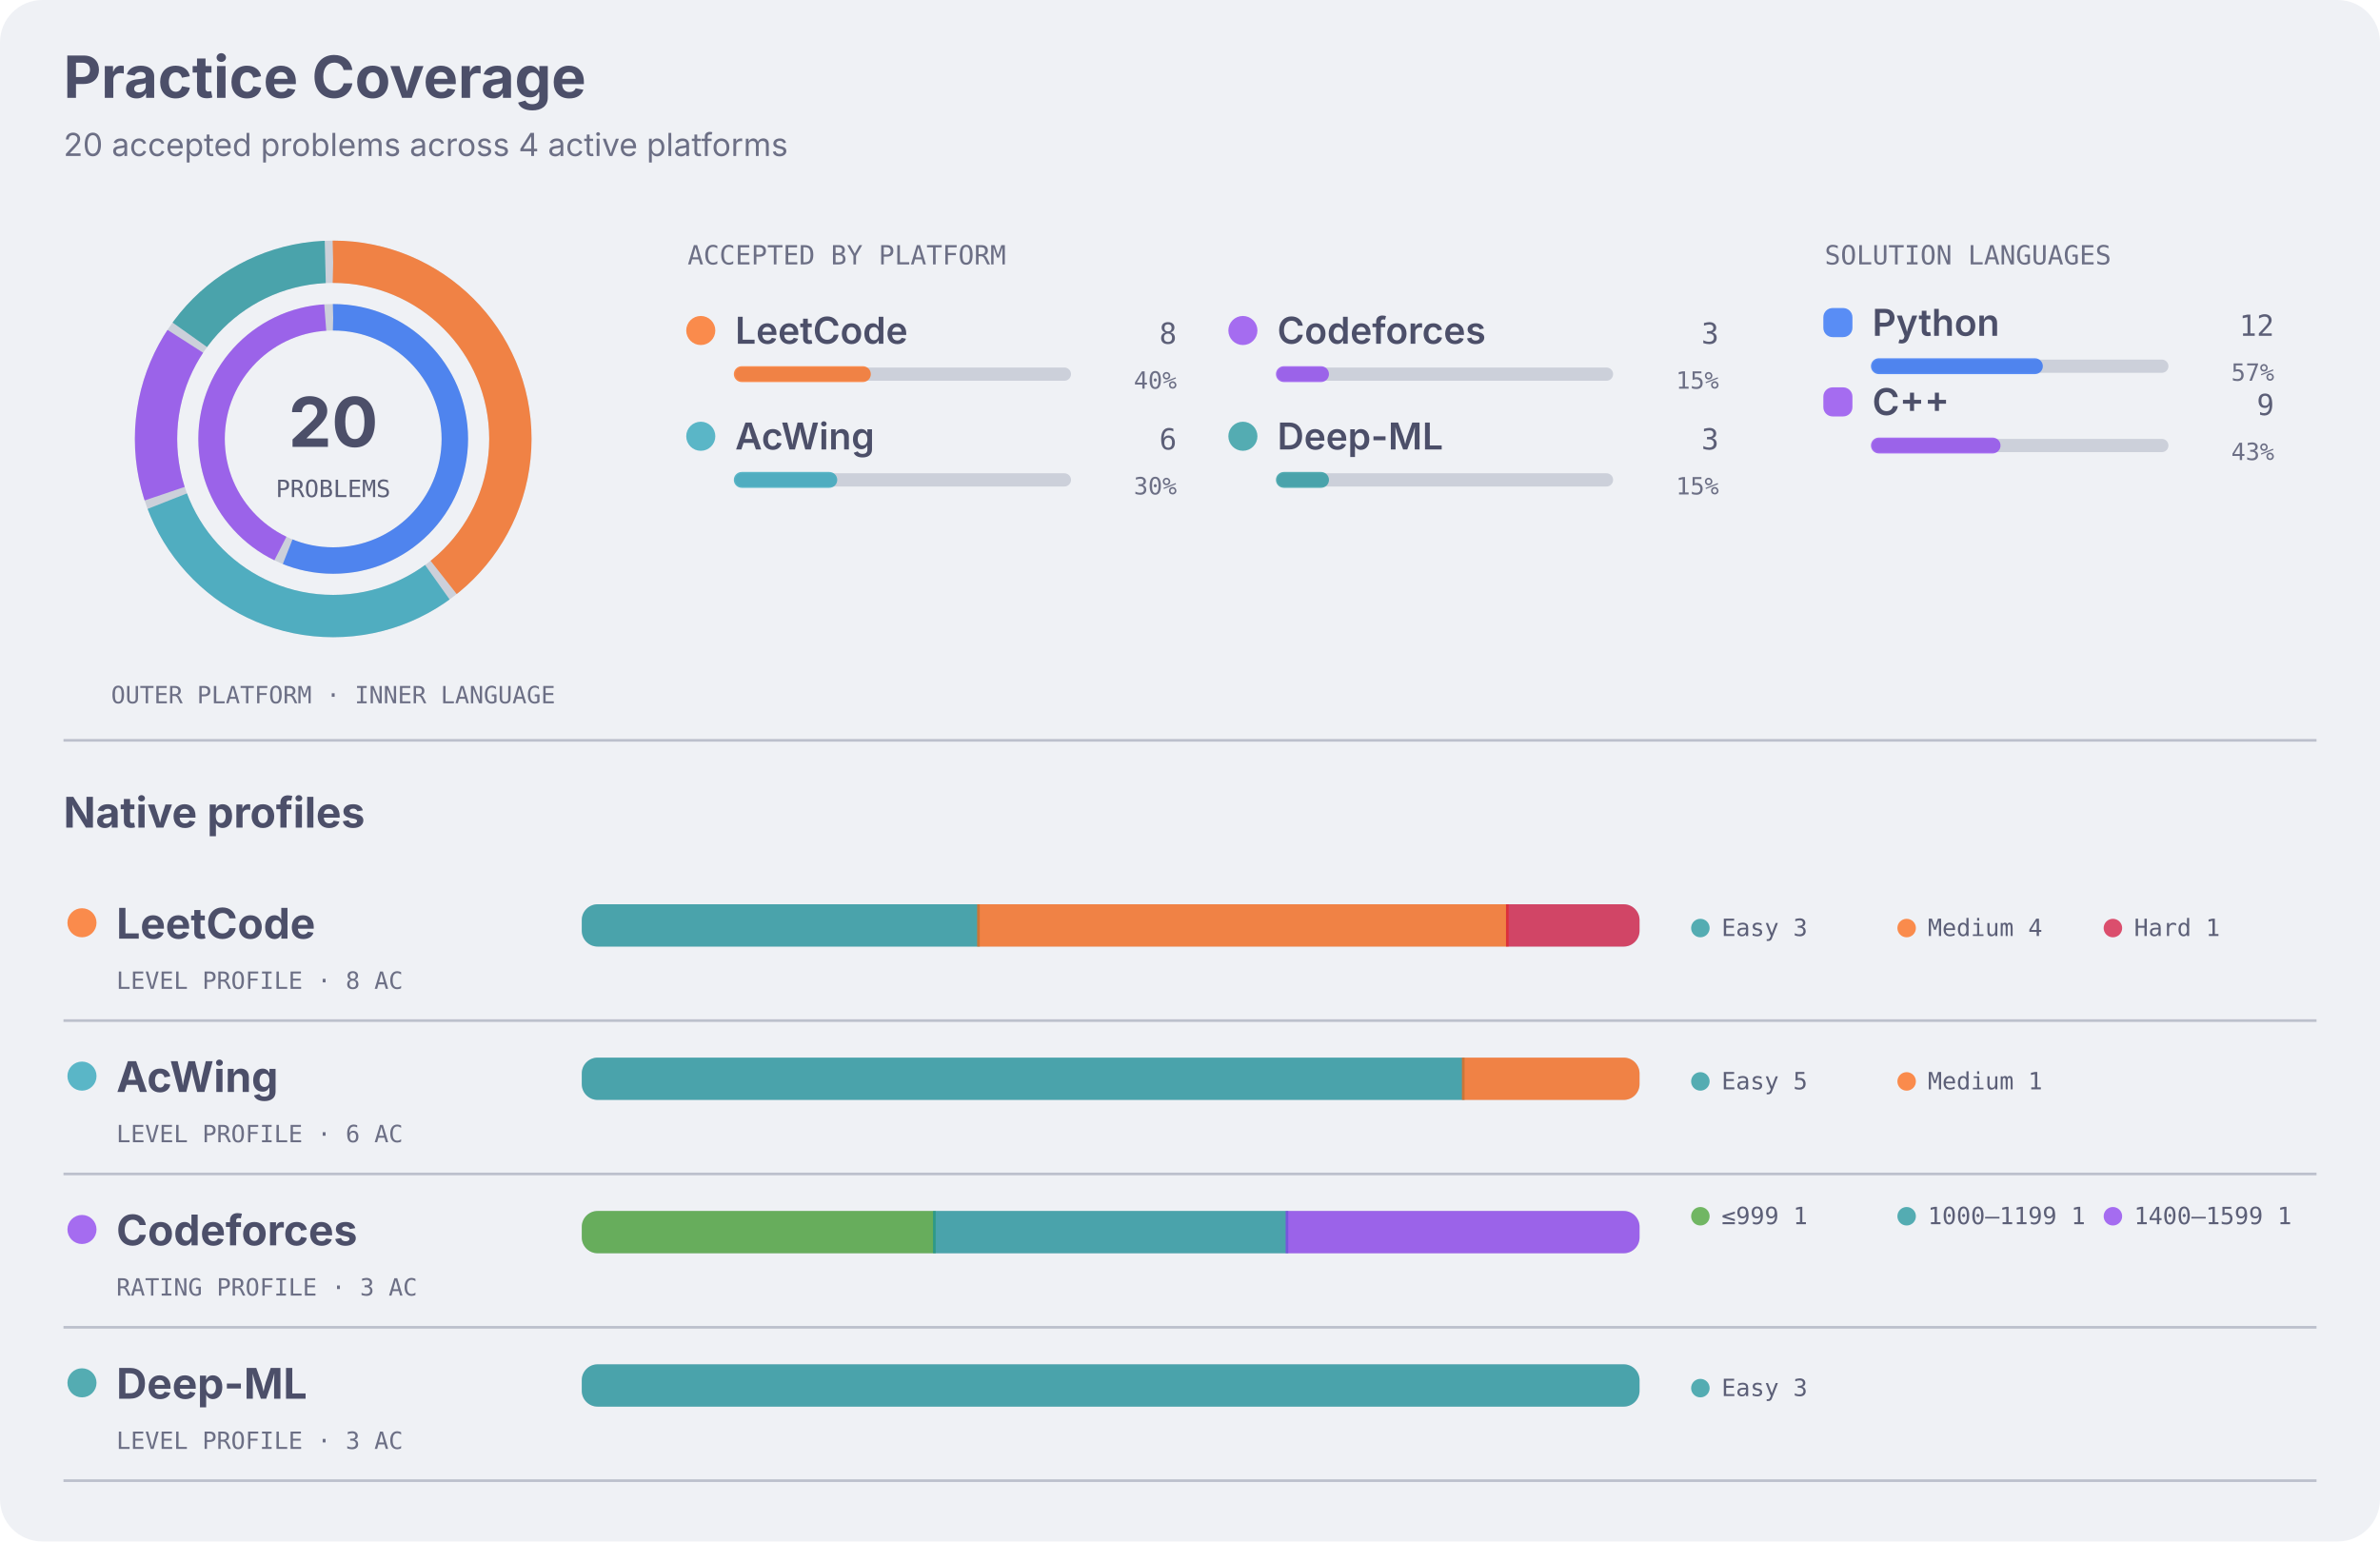
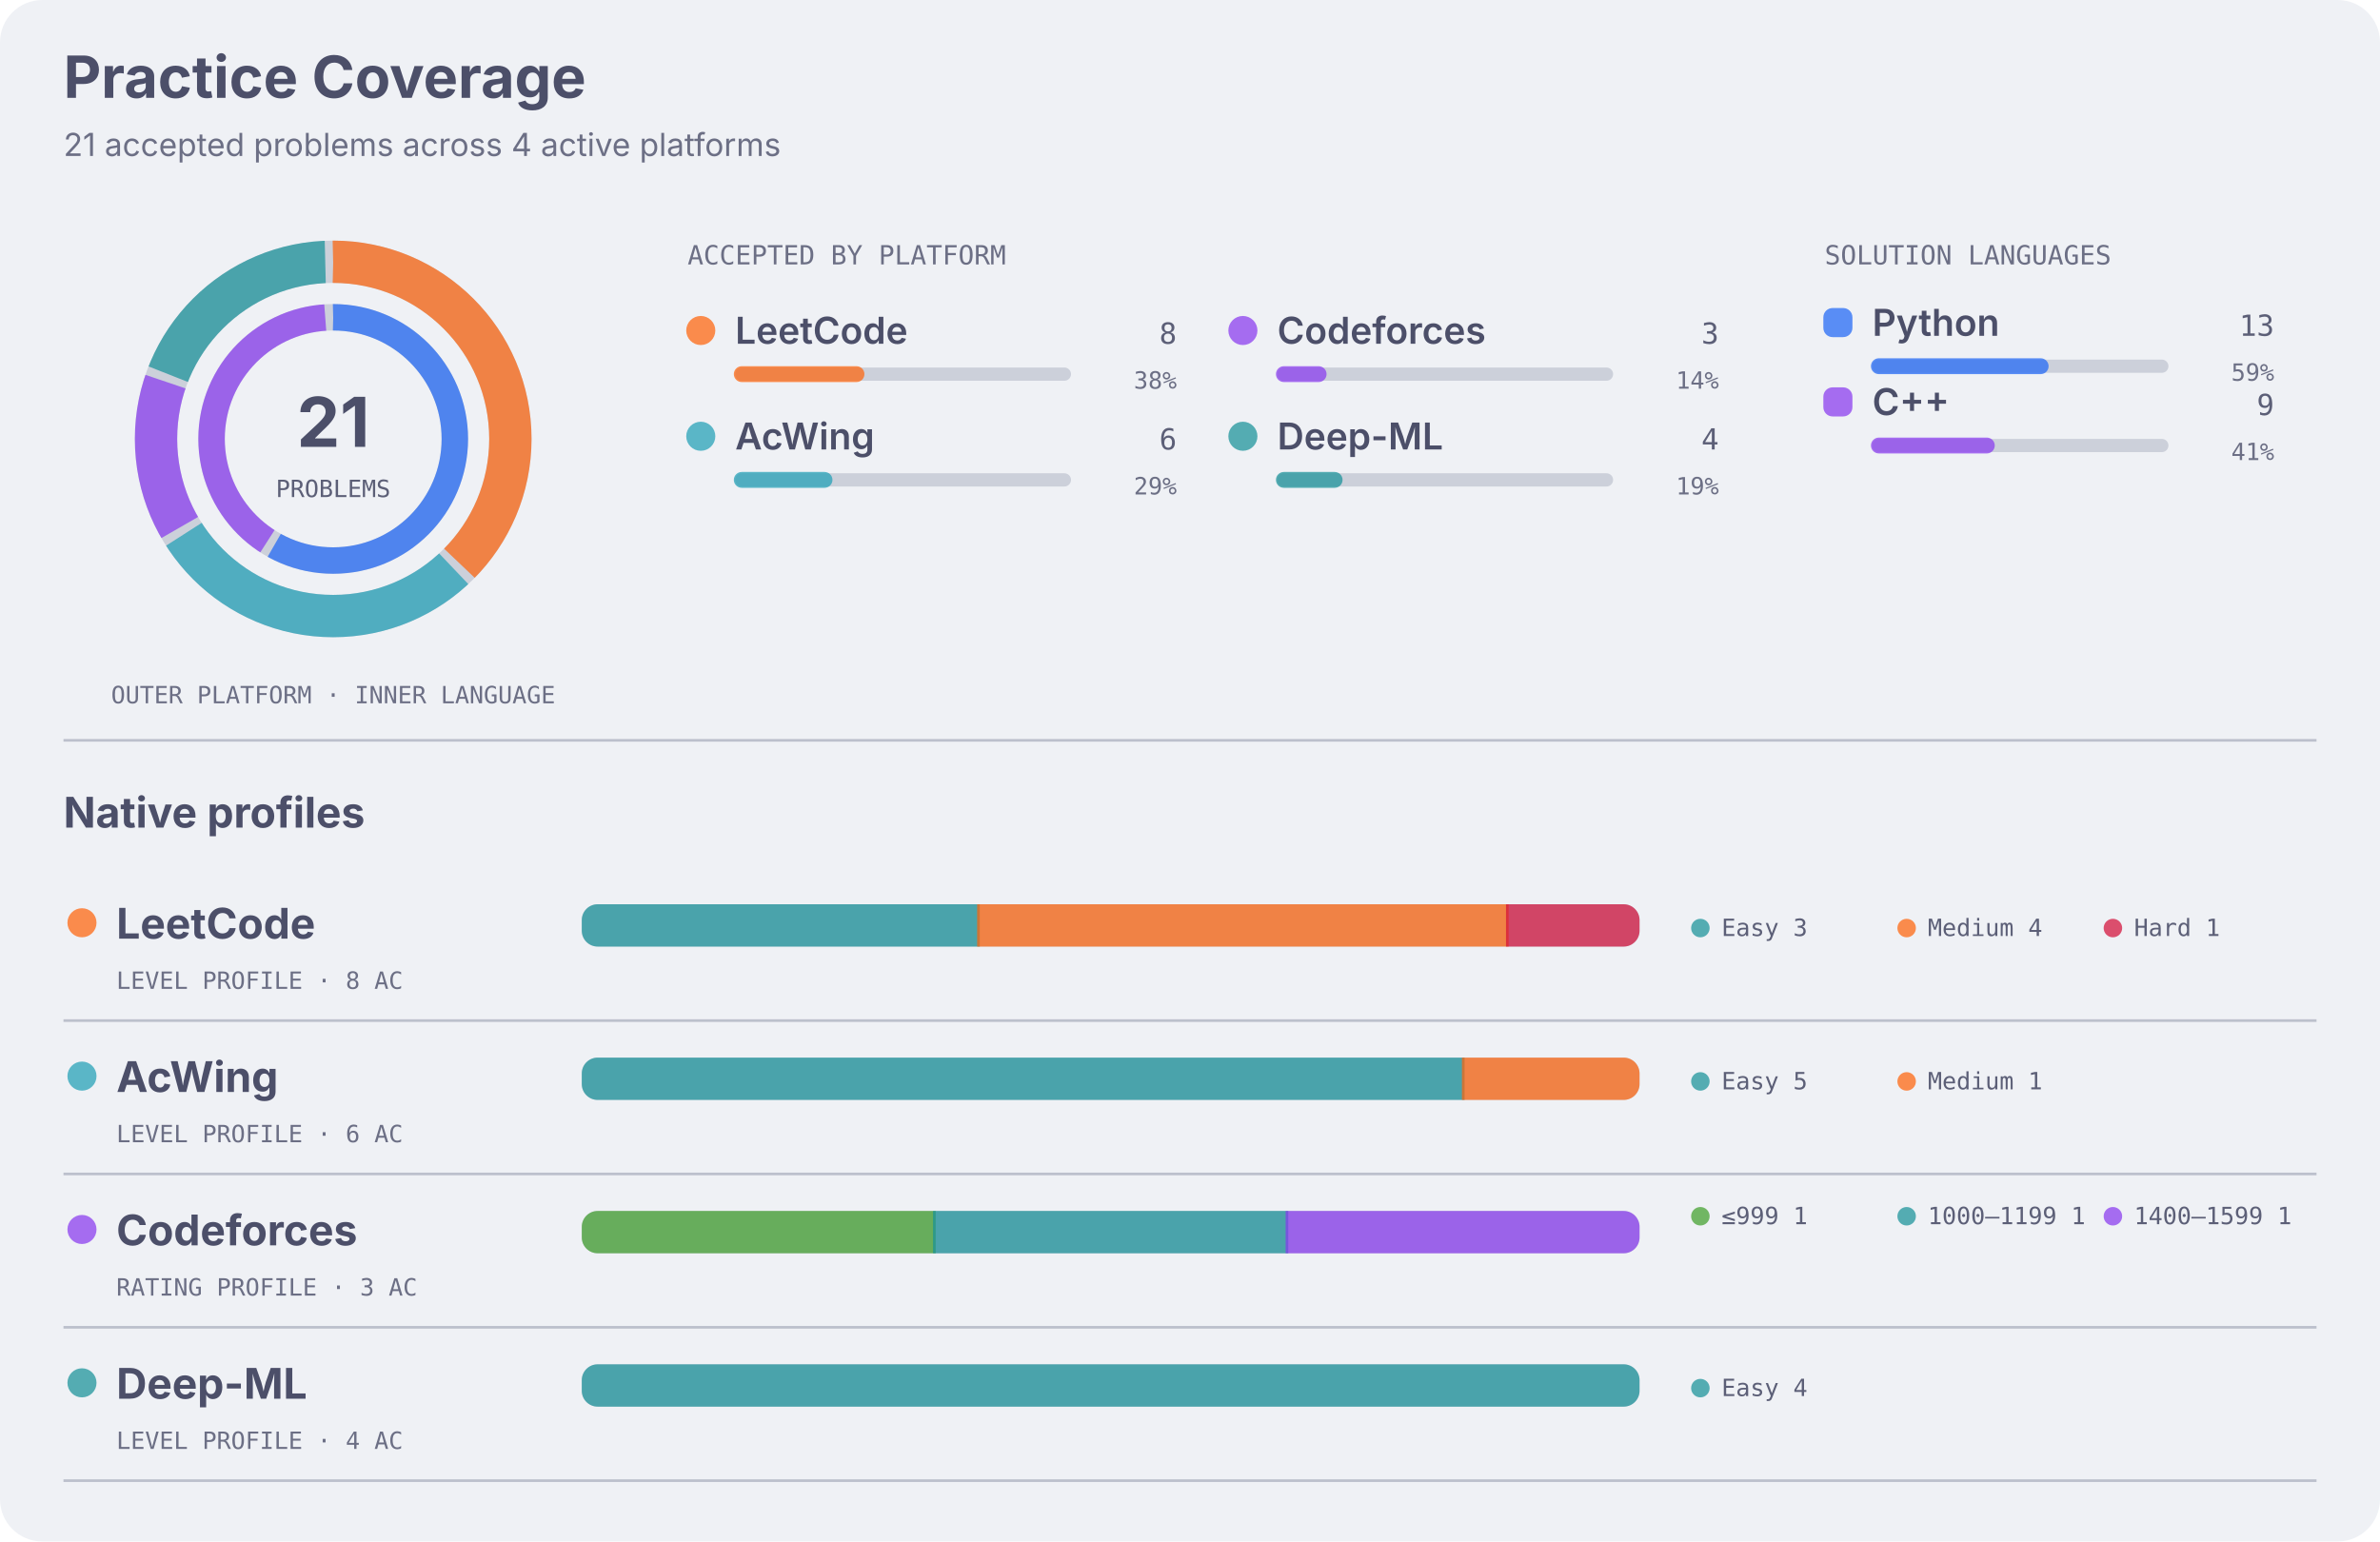
<svg xmlns="http://www.w3.org/2000/svg" width="900" height="583" viewBox="0 0 900 583" role="img" aria-labelledby="coverage-title coverage-desc">
  <style>
    .coverage-background { fill: #eff1f5; }
    .coverage-primary { fill: #4c4f69; }
    .coverage-secondary { fill: #5c5f77; }
    .coverage-muted { fill: #6c6f85; }
    .coverage-track { fill: #ccd0da; }
    .coverage-track-stroke { stroke: #ccd0da; }
    .coverage-divider { stroke: #bcc0cc; }
    .coverage-yellow { fill: #df8e1d; stroke: #df8e1d; }
    .coverage-blue { fill: #1e66f5; stroke: #1e66f5; }
    .coverage-sapphire { fill: #209fb5; stroke: #209fb5; }
    .coverage-mauve { fill: #8839ef; stroke: #8839ef; }
    .coverage-green { fill: #40a02b; stroke: #40a02b; }
    .coverage-peach { fill: #fe640b; stroke: #fe640b; }
    .coverage-red { fill: #d20f39; stroke: #d20f39; }
    .coverage-teal { fill: #179299; stroke: #179299; }
    .coverage-overlay { fill: #7c7f93; stroke: #7c7f93; }
    .coverage-accent { opacity: 0.72; }
    .coverage-empty { opacity: 0.32; }
    @media (prefers-color-scheme: dark) {
      .coverage-background { fill: #1e1e2e; }
      .coverage-primary { fill: #cdd6f4; }
      .coverage-secondary { fill: #bac2de; }
      .coverage-muted { fill: #a6adc8; }
      .coverage-track { fill: #313244; }
      .coverage-track-stroke { stroke: #313244; }
      .coverage-divider { stroke: #45475a; }
      .coverage-yellow { fill: #f9e2af; stroke: #f9e2af; }
      .coverage-blue { fill: #89b4fa; stroke: #89b4fa; }
      .coverage-sapphire { fill: #74c7ec; stroke: #74c7ec; }
      .coverage-mauve { fill: #cba6f7; stroke: #cba6f7; }
      .coverage-green { fill: #a6e3a1; stroke: #a6e3a1; }
      .coverage-peach { fill: #fab387; stroke: #fab387; }
      .coverage-red { fill: #f38ba8; stroke: #f38ba8; }
      .coverage-teal { fill: #94e2d5; stroke: #94e2d5; }
      .coverage-overlay { fill: #9399b2; stroke: #9399b2; }
      .coverage-accent { opacity: 1; }
      .coverage-empty { opacity: 0.45; }
    }
  </style>
  <rect class="coverage-background" width="900" height="583" rx="16" />
  <text class="coverage-primary" x="24" y="37" font-family="-apple-system,BlinkMacSystemFont,Segoe UI,sans-serif" font-size="22" font-weight="700">Practice Coverage</text>
-   <text class="coverage-muted" x="24" y="59" font-family="-apple-system,BlinkMacSystemFont,Segoe UI,sans-serif" font-size="12">20 accepted problems across 4 active platforms</text>
+   <text class="coverage-muted" x="24" y="59" font-family="-apple-system,BlinkMacSystemFont,Segoe UI,sans-serif" font-size="12">21 accepted problems across 4 active platforms</text>
  <circle class="coverage-track-stroke" cx="126" cy="166" r="67" fill="none" stroke-width="16" />
-   <circle class="coverage-accent coverage-peach" cx="126" cy="166" r="67" style="fill:none" stroke-width="16" stroke-dasharray="165.39 255.58" stroke-dashoffset="-0.00" transform="rotate(-90 126 166)" data-ring="platform" data-segment="LeetCode" data-count="8">
+   <circle class="coverage-accent coverage-peach" cx="126" cy="166" r="67" style="fill:none" stroke-width="16" stroke-dasharray="157.37 263.60" stroke-dashoffset="-0.00" transform="rotate(-90 126 166)" data-ring="platform" data-segment="LeetCode" data-count="8">
    </circle>
-   <circle class="coverage-accent coverage-sapphire" cx="126" cy="166" r="67" style="fill:none" stroke-width="16" stroke-dasharray="123.29 297.68" stroke-dashoffset="-168.39" transform="rotate(-90 126 166)" data-ring="platform" data-segment="AcWing" data-count="6">
+   <circle class="coverage-accent coverage-sapphire" cx="126" cy="166" r="67" style="fill:none" stroke-width="16" stroke-dasharray="117.28 303.70" stroke-dashoffset="-160.37" transform="rotate(-90 126 166)" data-ring="platform" data-segment="AcWing" data-count="6">
    </circle>
-   <circle class="coverage-accent coverage-mauve" cx="126" cy="166" r="67" style="fill:none" stroke-width="16" stroke-dasharray="60.15 360.83" stroke-dashoffset="-294.68" transform="rotate(-90 126 166)" data-ring="platform" data-segment="Codeforces" data-count="3">
+   <circle class="coverage-accent coverage-mauve" cx="126" cy="166" r="67" style="fill:none" stroke-width="16" stroke-dasharray="57.14 363.83" stroke-dashoffset="-280.65" transform="rotate(-90 126 166)" data-ring="platform" data-segment="Codeforces" data-count="3">
    </circle>
-   <circle class="coverage-accent coverage-teal" cx="126" cy="166" r="67" style="fill:none" stroke-width="16" stroke-dasharray="60.15 360.83" stroke-dashoffset="-357.83" transform="rotate(-90 126 166)" data-ring="platform" data-segment="Deep-ML" data-count="3">
+   <circle class="coverage-accent coverage-teal" cx="126" cy="166" r="67" style="fill:none" stroke-width="16" stroke-dasharray="77.19 343.79" stroke-dashoffset="-340.79" transform="rotate(-90 126 166)" data-ring="platform" data-segment="Deep-ML" data-count="4">
    </circle>
  <circle class="coverage-track-stroke" cx="126" cy="166" r="46" fill="none" stroke-width="10" />
-   <circle class="coverage-accent coverage-blue" cx="126" cy="166" r="46" style="fill:none" stroke-width="10" stroke-dasharray="162.16 126.87" stroke-dashoffset="-0.00" transform="rotate(-90 126 166)" data-ring="language" data-segment="Python" data-count="12">
+   <circle class="coverage-accent coverage-blue" cx="126" cy="166" r="46" style="fill:none" stroke-width="10" stroke-dasharray="167.79 121.24" stroke-dashoffset="-0.00" transform="rotate(-90 126 166)" data-ring="language" data-segment="Python" data-count="13">
    </circle>
-   <circle class="coverage-accent coverage-mauve" cx="126" cy="166" r="46" style="fill:none" stroke-width="10" stroke-dasharray="120.87 168.16" stroke-dashoffset="-165.16" transform="rotate(-90 126 166)" data-ring="language" data-segment="C++" data-count="9">
+   <circle class="coverage-accent coverage-mauve" cx="126" cy="166" r="46" style="fill:none" stroke-width="10" stroke-dasharray="115.24 173.79" stroke-dashoffset="-170.79" transform="rotate(-90 126 166)" data-ring="language" data-segment="C++" data-count="9">
    </circle>
-   <text class="coverage-primary" x="126" y="169" text-anchor="middle" font-family="-apple-system,BlinkMacSystemFont,Segoe UI,sans-serif" font-size="26" font-weight="700">20</text>
+   <text class="coverage-primary" x="126" y="169" text-anchor="middle" font-family="-apple-system,BlinkMacSystemFont,Segoe UI,sans-serif" font-size="26" font-weight="700">21</text>
  <text class="coverage-secondary" x="126" y="188" text-anchor="middle" font-family="ui-monospace,SFMono-Regular,Menlo,monospace" font-size="9">PROBLEMS</text>
  <text class="coverage-muted" x="126" y="266" text-anchor="middle" font-family="ui-monospace,SFMono-Regular,Menlo,monospace" font-size="9">OUTER PLATFORM · INNER LANGUAGE</text>
  <text class="coverage-muted" x="260" y="100" font-family="ui-monospace,SFMono-Regular,Menlo,monospace" font-size="10">ACCEPTED BY PLATFORM</text>
  <text class="coverage-muted" x="690" y="100" font-family="ui-monospace,SFMono-Regular,Menlo,monospace" font-size="10">SOLUTION LANGUAGES</text>
  <circle class="coverage-accent coverage-peach" cx="265" cy="125" r="5" />
  <text class="coverage-primary" x="278" y="130" font-family="-apple-system,BlinkMacSystemFont,Segoe UI,sans-serif" font-size="14" font-weight="600">LeetCode</text>
  <text class="coverage-secondary" x="445" y="130" text-anchor="end" font-family="ui-monospace,SFMono-Regular,Menlo,monospace" font-size="11">8</text>
  <rect class="coverage-track" x="278" y="139" width="127" height="5" rx="2.5" />
-   <rect class="coverage-accent coverage-peach" x="278" y="139" width="50.80" height="5" rx="2.5" data-share="40.0" data-count="8">
+   <rect class="coverage-accent coverage-peach" x="278" y="139" width="48.38" height="5" rx="2.5" data-share="38.1" data-count="8">
    </rect>
-   <text class="coverage-muted" x="445" y="147" text-anchor="end" font-family="ui-monospace,SFMono-Regular,Menlo,monospace" font-size="9">40%</text>
+   <text class="coverage-muted" x="445" y="147" text-anchor="end" font-family="ui-monospace,SFMono-Regular,Menlo,monospace" font-size="9">38%</text>
  <circle class="coverage-accent coverage-sapphire" cx="265" cy="165" r="5" />
  <text class="coverage-primary" x="278" y="170" font-family="-apple-system,BlinkMacSystemFont,Segoe UI,sans-serif" font-size="14" font-weight="600">AcWing</text>
  <text class="coverage-secondary" x="445" y="170" text-anchor="end" font-family="ui-monospace,SFMono-Regular,Menlo,monospace" font-size="11">6</text>
  <rect class="coverage-track" x="278" y="179" width="127" height="5" rx="2.5" />
-   <rect class="coverage-accent coverage-sapphire" x="278" y="179" width="38.10" height="5" rx="2.5" data-share="30.0" data-count="6">
+   <rect class="coverage-accent coverage-sapphire" x="278" y="179" width="36.29" height="5" rx="2.5" data-share="28.6" data-count="6">
    </rect>
-   <text class="coverage-muted" x="445" y="187" text-anchor="end" font-family="ui-monospace,SFMono-Regular,Menlo,monospace" font-size="9">30%</text>
+   <text class="coverage-muted" x="445" y="187" text-anchor="end" font-family="ui-monospace,SFMono-Regular,Menlo,monospace" font-size="9">29%</text>
  <circle class="coverage-accent coverage-mauve" cx="470" cy="125" r="5" />
  <text class="coverage-primary" x="483" y="130" font-family="-apple-system,BlinkMacSystemFont,Segoe UI,sans-serif" font-size="14" font-weight="600">Codeforces</text>
  <text class="coverage-secondary" x="650" y="130" text-anchor="end" font-family="ui-monospace,SFMono-Regular,Menlo,monospace" font-size="11">3</text>
  <rect class="coverage-track" x="483" y="139" width="127" height="5" rx="2.5" />
-   <rect class="coverage-accent coverage-mauve" x="483" y="139" width="19.05" height="5" rx="2.5" data-share="15.0" data-count="3">
+   <rect class="coverage-accent coverage-mauve" x="483" y="139" width="18.14" height="5" rx="2.5" data-share="14.3" data-count="3">
    </rect>
-   <text class="coverage-muted" x="650" y="147" text-anchor="end" font-family="ui-monospace,SFMono-Regular,Menlo,monospace" font-size="9">15%</text>
+   <text class="coverage-muted" x="650" y="147" text-anchor="end" font-family="ui-monospace,SFMono-Regular,Menlo,monospace" font-size="9">14%</text>
  <circle class="coverage-accent coverage-teal" cx="470" cy="165" r="5" />
  <text class="coverage-primary" x="483" y="170" font-family="-apple-system,BlinkMacSystemFont,Segoe UI,sans-serif" font-size="14" font-weight="600">Deep-ML</text>
-   <text class="coverage-secondary" x="650" y="170" text-anchor="end" font-family="ui-monospace,SFMono-Regular,Menlo,monospace" font-size="11">3</text>
+   <text class="coverage-secondary" x="650" y="170" text-anchor="end" font-family="ui-monospace,SFMono-Regular,Menlo,monospace" font-size="11">4</text>
  <rect class="coverage-track" x="483" y="179" width="127" height="5" rx="2.5" />
-   <rect class="coverage-accent coverage-teal" x="483" y="179" width="19.05" height="5" rx="2.5" data-share="15.0" data-count="3">
+   <rect class="coverage-accent coverage-teal" x="483" y="179" width="24.19" height="5" rx="2.5" data-share="19.0" data-count="4">
    </rect>
-   <text class="coverage-muted" x="650" y="187" text-anchor="end" font-family="ui-monospace,SFMono-Regular,Menlo,monospace" font-size="9">15%</text>
+   <text class="coverage-muted" x="650" y="187" text-anchor="end" font-family="ui-monospace,SFMono-Regular,Menlo,monospace" font-size="9">19%</text>
  <rect class="coverage-accent coverage-blue" x="690" y="117" width="10" height="10" rx="3" />
  <text class="coverage-primary" x="708" y="127" font-family="-apple-system,BlinkMacSystemFont,Segoe UI,sans-serif" font-size="14" font-weight="600">Python</text>
-   <text class="coverage-secondary" x="860" y="127" text-anchor="end" font-family="ui-monospace,SFMono-Regular,Menlo,monospace" font-size="11">12</text>
+   <text class="coverage-secondary" x="860" y="127" text-anchor="end" font-family="ui-monospace,SFMono-Regular,Menlo,monospace" font-size="11">13</text>
  <rect class="coverage-track" x="708" y="136" width="112" height="5" rx="2.5" />
-   <rect class="coverage-accent coverage-blue" x="708" y="136" width="64.00" height="5" rx="2.5" data-share="57.1" data-count="12">
+   <rect class="coverage-accent coverage-blue" x="708" y="136" width="66.18" height="5" rx="2.5" data-share="59.1" data-count="13">
    </rect>
-   <text class="coverage-muted" x="860" y="144" text-anchor="end" font-family="ui-monospace,SFMono-Regular,Menlo,monospace" font-size="9">57%</text>
+   <text class="coverage-muted" x="860" y="144" text-anchor="end" font-family="ui-monospace,SFMono-Regular,Menlo,monospace" font-size="9">59%</text>
  <rect class="coverage-accent coverage-mauve" x="690" y="147" width="10" height="10" rx="3" />
  <text class="coverage-primary" x="708" y="157" font-family="-apple-system,BlinkMacSystemFont,Segoe UI,sans-serif" font-size="14" font-weight="600">C++</text>
  <text class="coverage-secondary" x="860" y="157" text-anchor="end" font-family="ui-monospace,SFMono-Regular,Menlo,monospace" font-size="11">9</text>
  <rect class="coverage-track" x="708" y="166" width="112" height="5" rx="2.5" />
-   <rect class="coverage-accent coverage-mauve" x="708" y="166" width="48.00" height="5" rx="2.5" data-share="42.9" data-count="9">
+   <rect class="coverage-accent coverage-mauve" x="708" y="166" width="45.82" height="5" rx="2.5" data-share="40.9" data-count="9">
    </rect>
-   <text class="coverage-muted" x="860" y="174" text-anchor="end" font-family="ui-monospace,SFMono-Regular,Menlo,monospace" font-size="9">43%</text>
+   <text class="coverage-muted" x="860" y="174" text-anchor="end" font-family="ui-monospace,SFMono-Regular,Menlo,monospace" font-size="9">41%</text>
  <line class="coverage-divider" x1="24" y1="280" x2="876" y2="280" />
  <text class="coverage-primary" x="24" y="313" font-family="-apple-system,BlinkMacSystemFont,Segoe UI,sans-serif" font-size="16" font-weight="700">Native profiles</text>
  <circle class="coverage-accent coverage-peach" cx="31" cy="349" r="5" />
  <text class="coverage-primary" x="44" y="355" font-family="-apple-system,BlinkMacSystemFont,Segoe UI,sans-serif" font-size="16" font-weight="650">LeetCode</text>
  <text class="coverage-muted" x="44" y="374" font-family="ui-monospace,SFMono-Regular,Menlo,monospace" font-size="9">LEVEL PROFILE · 8 AC</text>
  <rect class="coverage-track" x="220" y="342" width="400" height="16" rx="6" />
  <clipPath id="leetcode-profile-clip">
    <rect x="220" y="342" width="400" height="16" rx="6" />
  </clipPath>
  <rect x="220.00" y="342" width="150.00" height="16" class="coverage-accent coverage-teal" clip-path="url(#leetcode-profile-clip)" data-profile="leetcode" data-segment="Easy" data-count="3">
    </rect>
  <rect x="370.00" y="342" width="200.00" height="16" class="coverage-accent coverage-peach" clip-path="url(#leetcode-profile-clip)" data-profile="leetcode" data-segment="Medium" data-count="4">
    </rect>
  <rect x="570.00" y="342" width="50.00" height="16" class="coverage-accent coverage-red" clip-path="url(#leetcode-profile-clip)" data-profile="leetcode" data-segment="Hard" data-count="1">
    </rect>
  <circle class="coverage-accent coverage-teal" cx="643" cy="351" r="3" />
  <text class="coverage-secondary" x="651" y="354" font-family="ui-monospace,SFMono-Regular,Menlo,monospace" font-size="9" data-profile-summary="leetcode" data-segment="Easy" data-count="3">Easy 3</text>
  <circle class="coverage-accent coverage-peach" cx="721" cy="351" r="3" />
  <text class="coverage-secondary" x="729" y="354" font-family="ui-monospace,SFMono-Regular,Menlo,monospace" font-size="9" data-profile-summary="leetcode" data-segment="Medium" data-count="4">Medium 4</text>
  <circle class="coverage-accent coverage-red" cx="799" cy="351" r="3" />
  <text class="coverage-secondary" x="807" y="354" font-family="ui-monospace,SFMono-Regular,Menlo,monospace" font-size="9" data-profile-summary="leetcode" data-segment="Hard" data-count="1">Hard 1</text>
  <line class="coverage-divider" x1="24" y1="386" x2="876" y2="386" />
  <circle class="coverage-accent coverage-sapphire" cx="31" cy="407" r="5" />
  <text class="coverage-primary" x="44" y="413" font-family="-apple-system,BlinkMacSystemFont,Segoe UI,sans-serif" font-size="16" font-weight="650">AcWing</text>
  <text class="coverage-muted" x="44" y="432" font-family="ui-monospace,SFMono-Regular,Menlo,monospace" font-size="9">LEVEL PROFILE · 6 AC</text>
  <rect class="coverage-track" x="220" y="400" width="400" height="16" rx="6" />
  <clipPath id="acwing-profile-clip">
    <rect x="220" y="400" width="400" height="16" rx="6" />
  </clipPath>
  <rect x="220.00" y="400" width="333.33" height="16" class="coverage-accent coverage-teal" clip-path="url(#acwing-profile-clip)" data-profile="acwing" data-segment="Easy" data-count="5">
    </rect>
  <rect x="553.33" y="400" width="66.67" height="16" class="coverage-accent coverage-peach" clip-path="url(#acwing-profile-clip)" data-profile="acwing" data-segment="Medium" data-count="1">
    </rect>
  <circle class="coverage-accent coverage-teal" cx="643" cy="409" r="3" />
  <text class="coverage-secondary" x="651" y="412" font-family="ui-monospace,SFMono-Regular,Menlo,monospace" font-size="9" data-profile-summary="acwing" data-segment="Easy" data-count="5">Easy 5</text>
  <circle class="coverage-accent coverage-peach" cx="721" cy="409" r="3" />
  <text class="coverage-secondary" x="729" y="412" font-family="ui-monospace,SFMono-Regular,Menlo,monospace" font-size="9" data-profile-summary="acwing" data-segment="Medium" data-count="1">Medium 1</text>
  <line class="coverage-divider" x1="24" y1="444" x2="876" y2="444" />
  <circle class="coverage-accent coverage-mauve" cx="31" cy="465" r="5" />
  <text class="coverage-primary" x="44" y="471" font-family="-apple-system,BlinkMacSystemFont,Segoe UI,sans-serif" font-size="16" font-weight="650">Codeforces</text>
  <text class="coverage-muted" x="44" y="490" font-family="ui-monospace,SFMono-Regular,Menlo,monospace" font-size="9">RATING PROFILE · 3 AC</text>
  <rect class="coverage-track" x="220" y="458" width="400" height="16" rx="6" />
  <clipPath id="codeforces-profile-clip">
    <rect x="220" y="458" width="400" height="16" rx="6" />
  </clipPath>
  <rect x="220.00" y="458" width="133.33" height="16" class="coverage-accent coverage-green" clip-path="url(#codeforces-profile-clip)" data-profile="codeforces" data-segment="≤999" data-count="1">
    </rect>
  <rect x="353.33" y="458" width="133.33" height="16" class="coverage-accent coverage-teal" clip-path="url(#codeforces-profile-clip)" data-profile="codeforces" data-segment="1000–1199" data-count="1">
    </rect>
  <rect x="486.67" y="458" width="133.33" height="16" class="coverage-accent coverage-mauve" clip-path="url(#codeforces-profile-clip)" data-profile="codeforces" data-segment="1400–1599" data-count="1">
    </rect>
  <circle class="coverage-accent coverage-green" cx="643" cy="460" r="3" />
  <text class="coverage-secondary" x="651" y="463" font-family="ui-monospace,SFMono-Regular,Menlo,monospace" font-size="9" data-profile-summary="codeforces" data-segment="≤999" data-count="1">≤999 1</text>
  <circle class="coverage-accent coverage-teal" cx="721" cy="460" r="3" />
  <text class="coverage-secondary" x="729" y="463" font-family="ui-monospace,SFMono-Regular,Menlo,monospace" font-size="9" data-profile-summary="codeforces" data-segment="1000–1199" data-count="1">1000–1199 1</text>
  <circle class="coverage-accent coverage-mauve" cx="799" cy="460" r="3" />
  <text class="coverage-secondary" x="807" y="463" font-family="ui-monospace,SFMono-Regular,Menlo,monospace" font-size="9" data-profile-summary="codeforces" data-segment="1400–1599" data-count="1">1400–1599 1</text>
  <line class="coverage-divider" x1="24" y1="502" x2="876" y2="502" />
  <circle class="coverage-accent coverage-teal" cx="31" cy="523" r="5" />
  <text class="coverage-primary" x="44" y="529" font-family="-apple-system,BlinkMacSystemFont,Segoe UI,sans-serif" font-size="16" font-weight="650">Deep-ML</text>
-   <text class="coverage-muted" x="44" y="548" font-family="ui-monospace,SFMono-Regular,Menlo,monospace" font-size="9">LEVEL PROFILE · 3 AC</text>
+   <text class="coverage-muted" x="44" y="548" font-family="ui-monospace,SFMono-Regular,Menlo,monospace" font-size="9">LEVEL PROFILE · 4 AC</text>
  <rect class="coverage-track" x="220" y="516" width="400" height="16" rx="6" />
  <clipPath id="deep-ml-profile-clip">
    <rect x="220" y="516" width="400" height="16" rx="6" />
  </clipPath>
-   <rect x="220.00" y="516" width="400.00" height="16" class="coverage-accent coverage-teal" clip-path="url(#deep-ml-profile-clip)" data-profile="deep-ml" data-segment="Easy" data-count="3">
+   <rect x="220.00" y="516" width="400.00" height="16" class="coverage-accent coverage-teal" clip-path="url(#deep-ml-profile-clip)" data-profile="deep-ml" data-segment="Easy" data-count="4">
    </rect>
  <circle class="coverage-accent coverage-teal" cx="643" cy="525" r="3" />
-   <text class="coverage-secondary" x="651" y="528" font-family="ui-monospace,SFMono-Regular,Menlo,monospace" font-size="9" data-profile-summary="deep-ml" data-segment="Easy" data-count="3">Easy 3</text>
+   <text class="coverage-secondary" x="651" y="528" font-family="ui-monospace,SFMono-Regular,Menlo,monospace" font-size="9" data-profile-summary="deep-ml" data-segment="Easy" data-count="4">Easy 4</text>
  <line class="coverage-divider" x1="24" y1="560" x2="876" y2="560" />
</svg>
